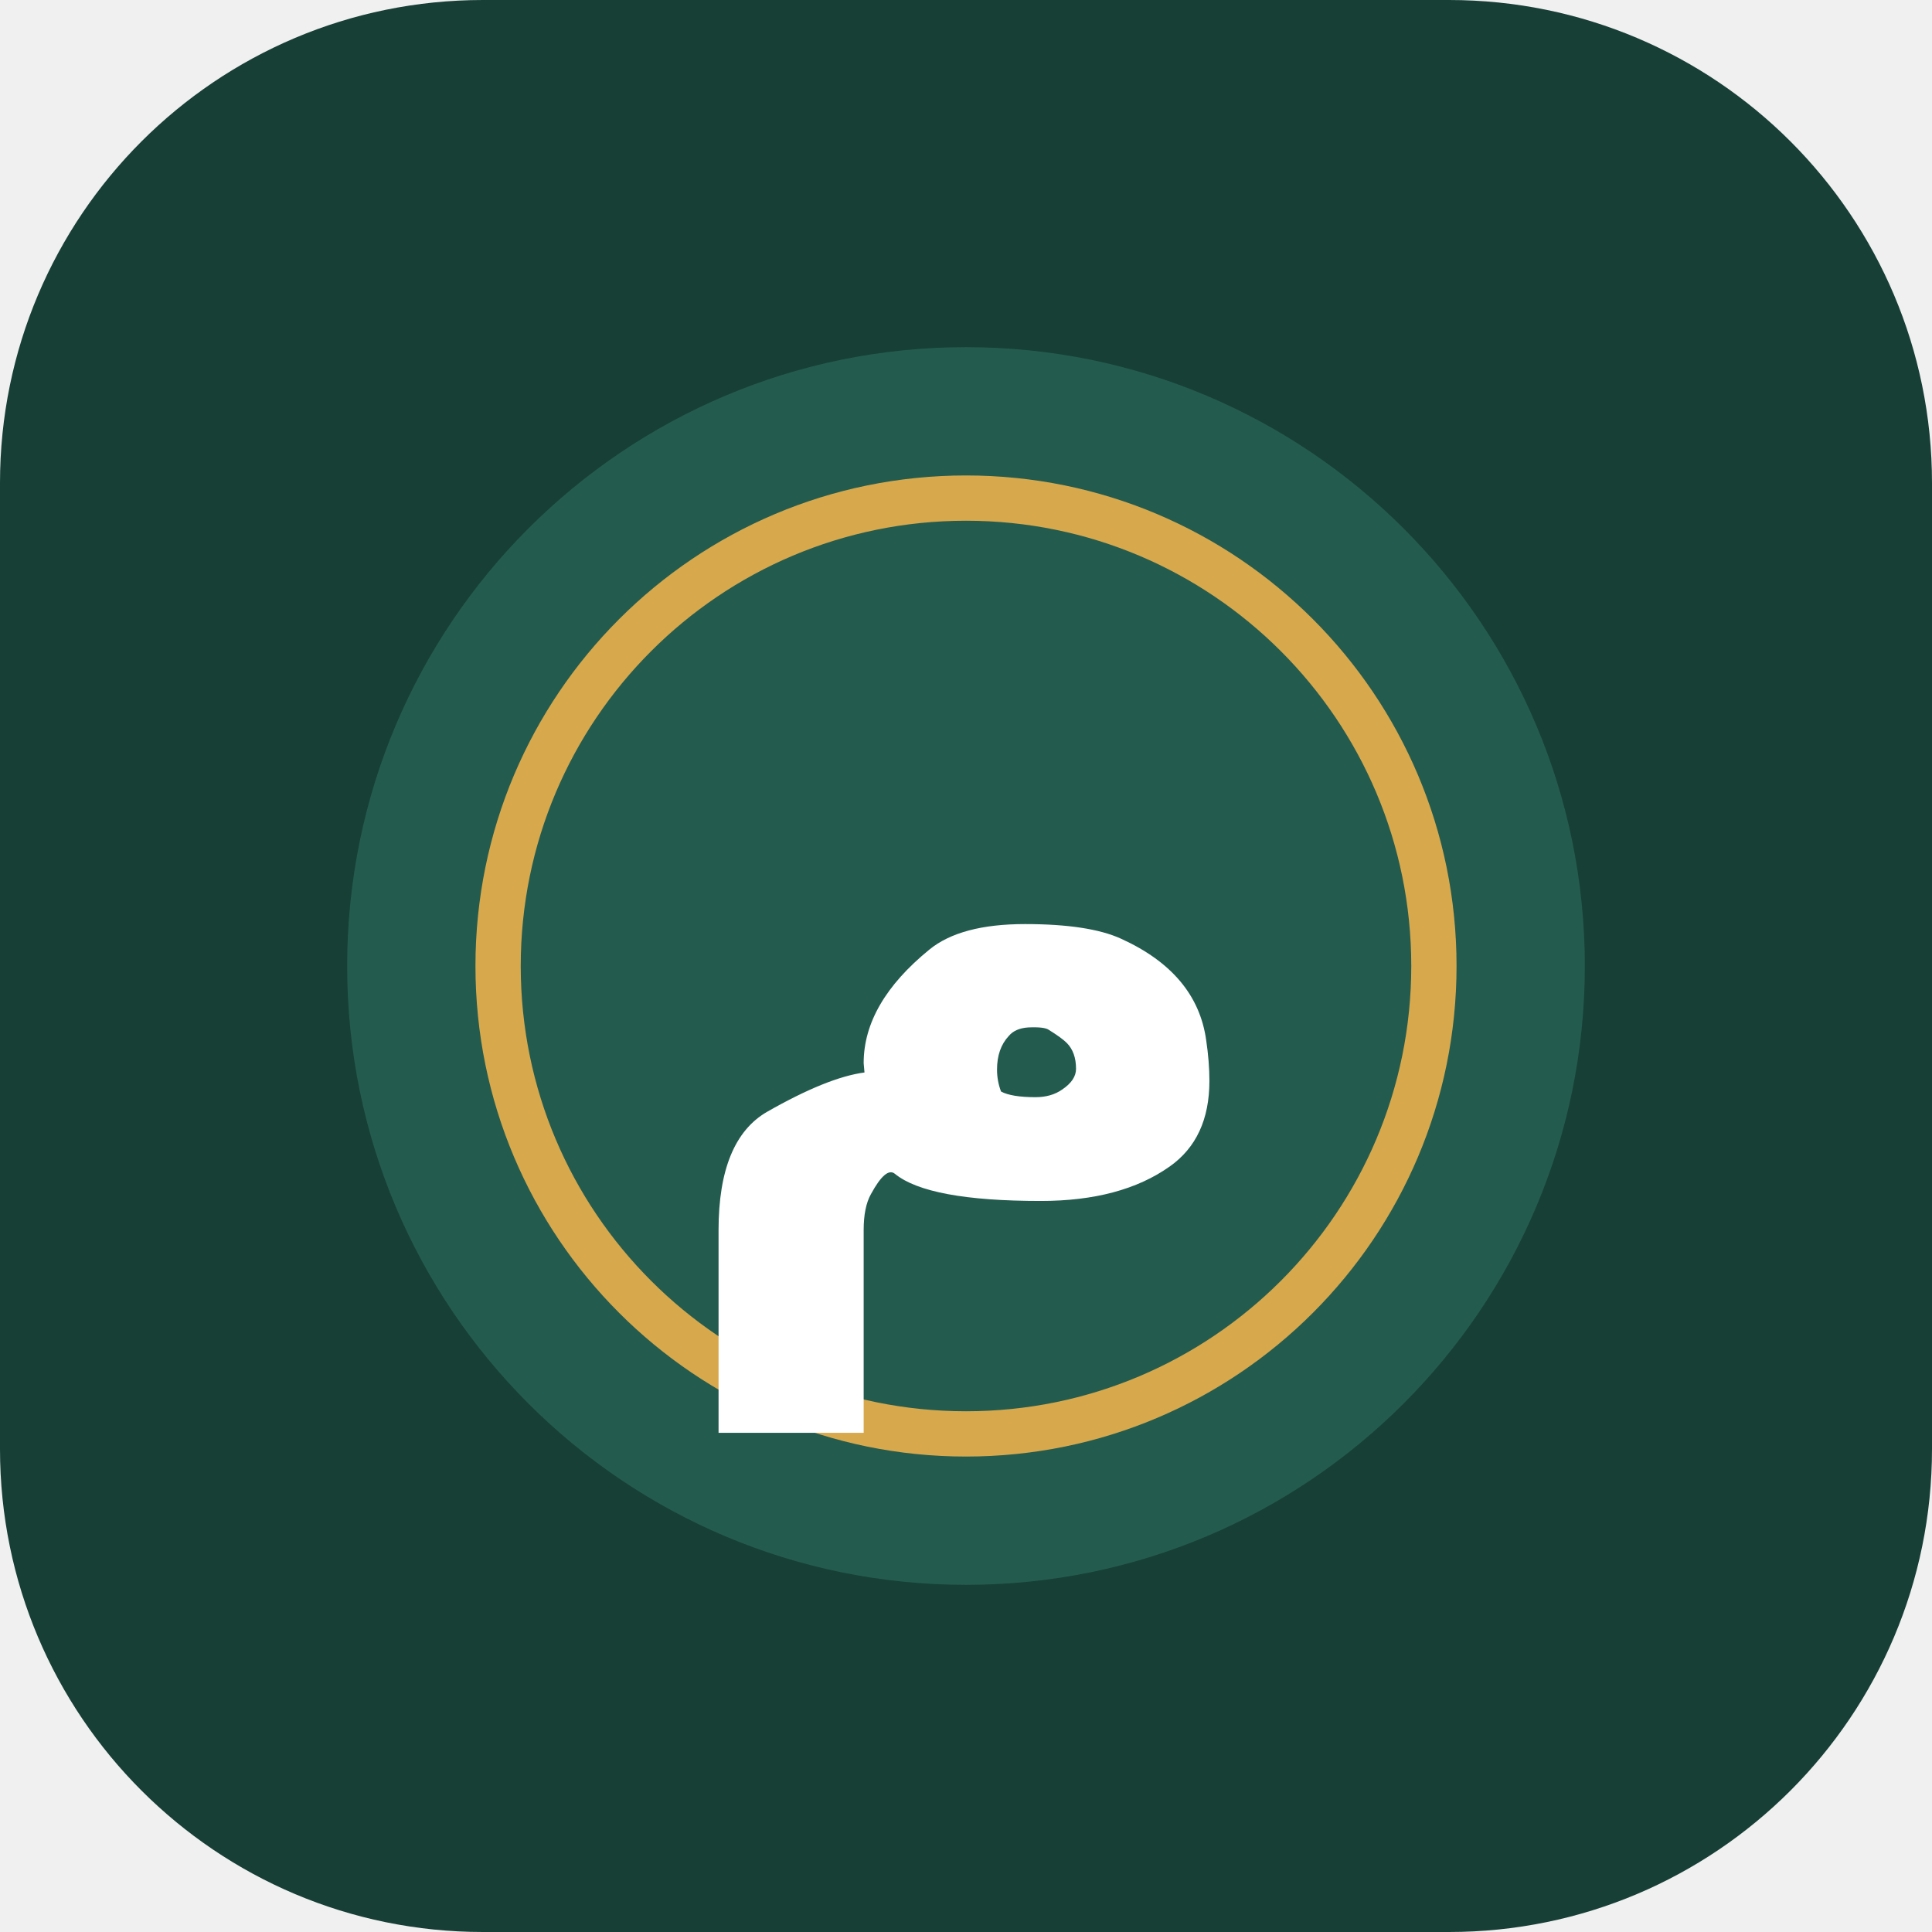
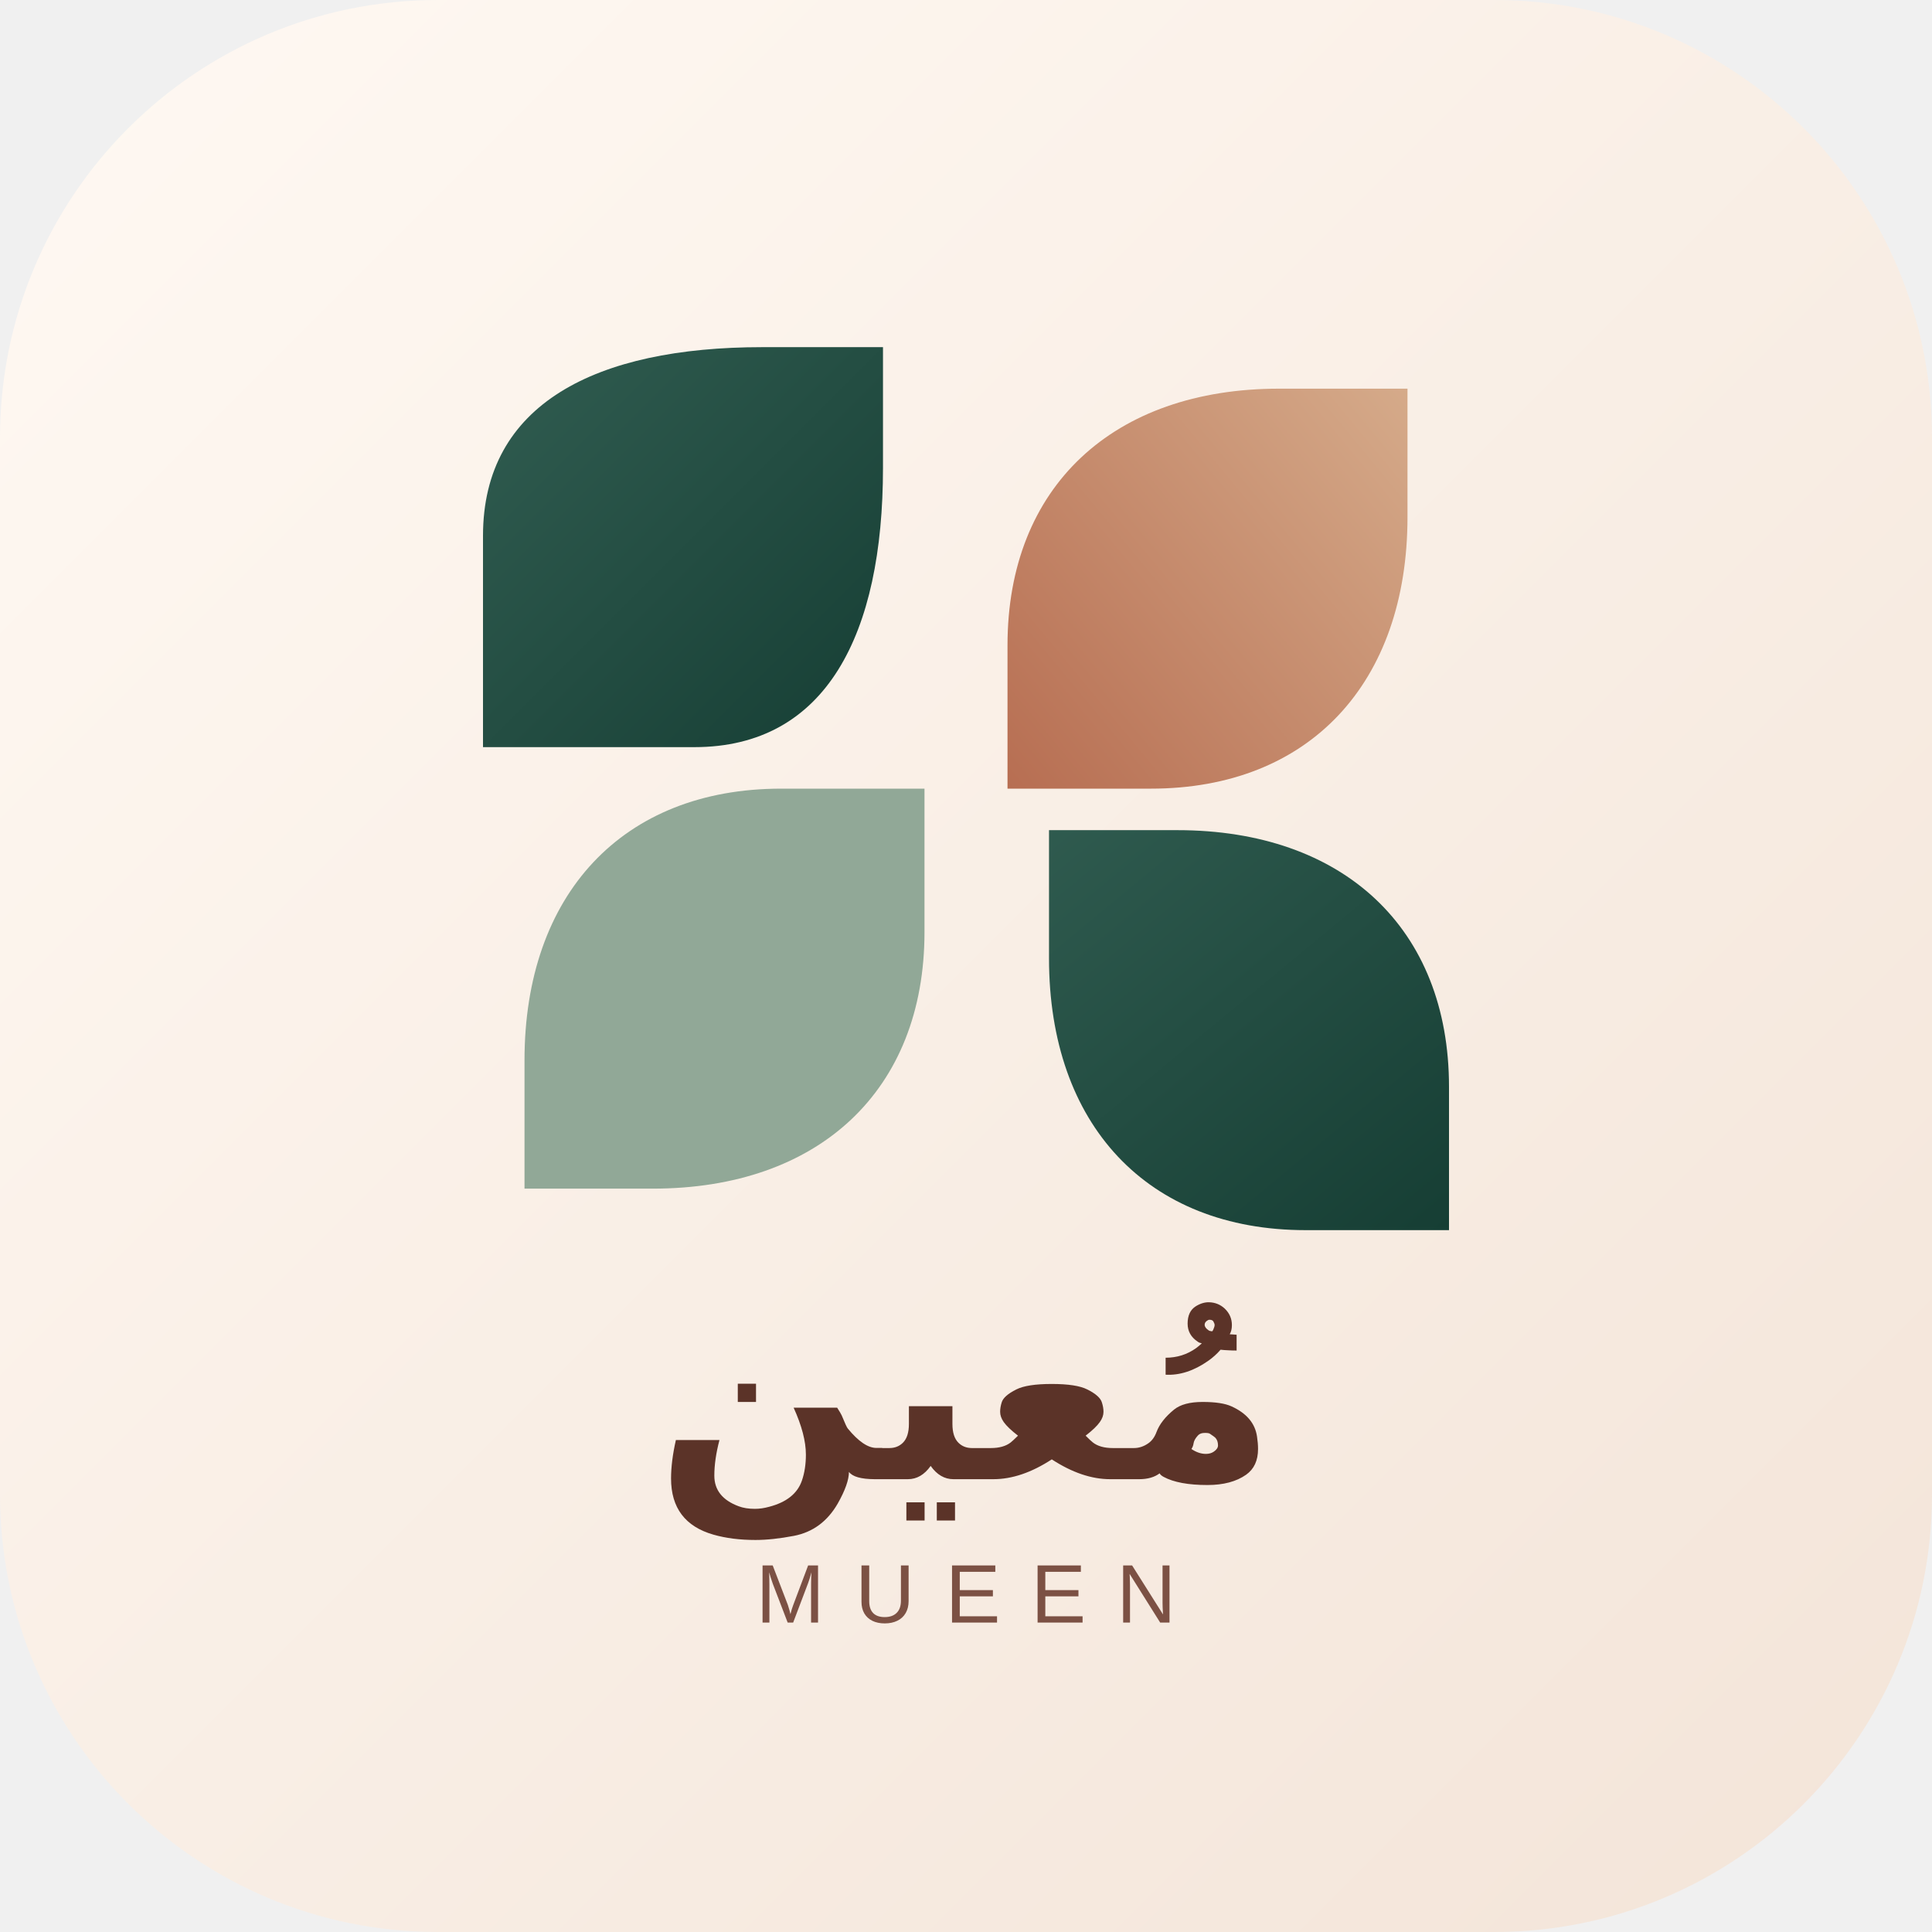
<svg xmlns="http://www.w3.org/2000/svg" viewBox="0 0 512 512">
-   <rect width="512" height="512" rx="128" fill="#173f36" />
-   <circle cx="256" cy="256" r="164" fill="#235c4f" />
-   <circle cx="256" cy="256" r="124" fill="none" stroke="#d7a84c" stroke-width="12" />
-   <text x="256" y="326" text-anchor="middle" font-family="Arial,sans-serif" font-size="220" font-weight="700" fill="#fff">م</text>
+   <defs>
+     <linearGradient id="bg" x1="0" y1="0" x2="1" y2="1">
+       <stop stop-color="#FFF9F3" />
+       <stop offset="1" stop-color="#F3E4D8" />
+     </linearGradient>
+     <linearGradient id="g1" x1="0" y1="0" x2="1" y2="1">
+       <stop stop-color="#315D51" />
+       <stop offset="1" stop-color="#163E34" />
+     </linearGradient>
+     <linearGradient id="g2" x1="0" y1="0" x2="1" y2="1">
+       <stop stop-color="#D8B08F" />
+       <stop offset="1" stop-color="#B76E52" />
+     </linearGradient>
+   </defs>
+   <rect width="512" height="512" rx="116" fill="url(#bg)" />
+   <g transform="translate(128 92)">
+     <path d="M0 0h106v106H0z" fill="none" />
+     <path d="M0 106V50C0 15 30 0 74 0h32v32c0 44-15 74-50 74z" fill="url(#g1)" />
+     <path d="M128 0h56c44 0 72 26 72 68v38h-38c-42 0-68-28-68-72V0z" transform="rotate(90 192 53)" fill="url(#g2)" />
+     <path d="M0 128h56c44 0 72 26 72 68v38H90c-42 0-68-28-68-72v-34z" transform="rotate(-90 64 181)" fill="#91A897" />
+     <path d="M128 128h56c44 0 72 26 72 68v38h-38c-42 0-68-28-68-72v-34z" fill="url(#g1)" />
+   </g>
+   <text x="256" y="392" text-anchor="middle" font-family="Arial,sans-serif" font-size="66" font-weight="700" fill="#5B3328">مُعين</text>
+   <text x="256" y="430" text-anchor="middle" font-family="Arial,sans-serif" font-size="22" letter-spacing="8" fill="#7C5144">MUEEN</text>
</svg>
